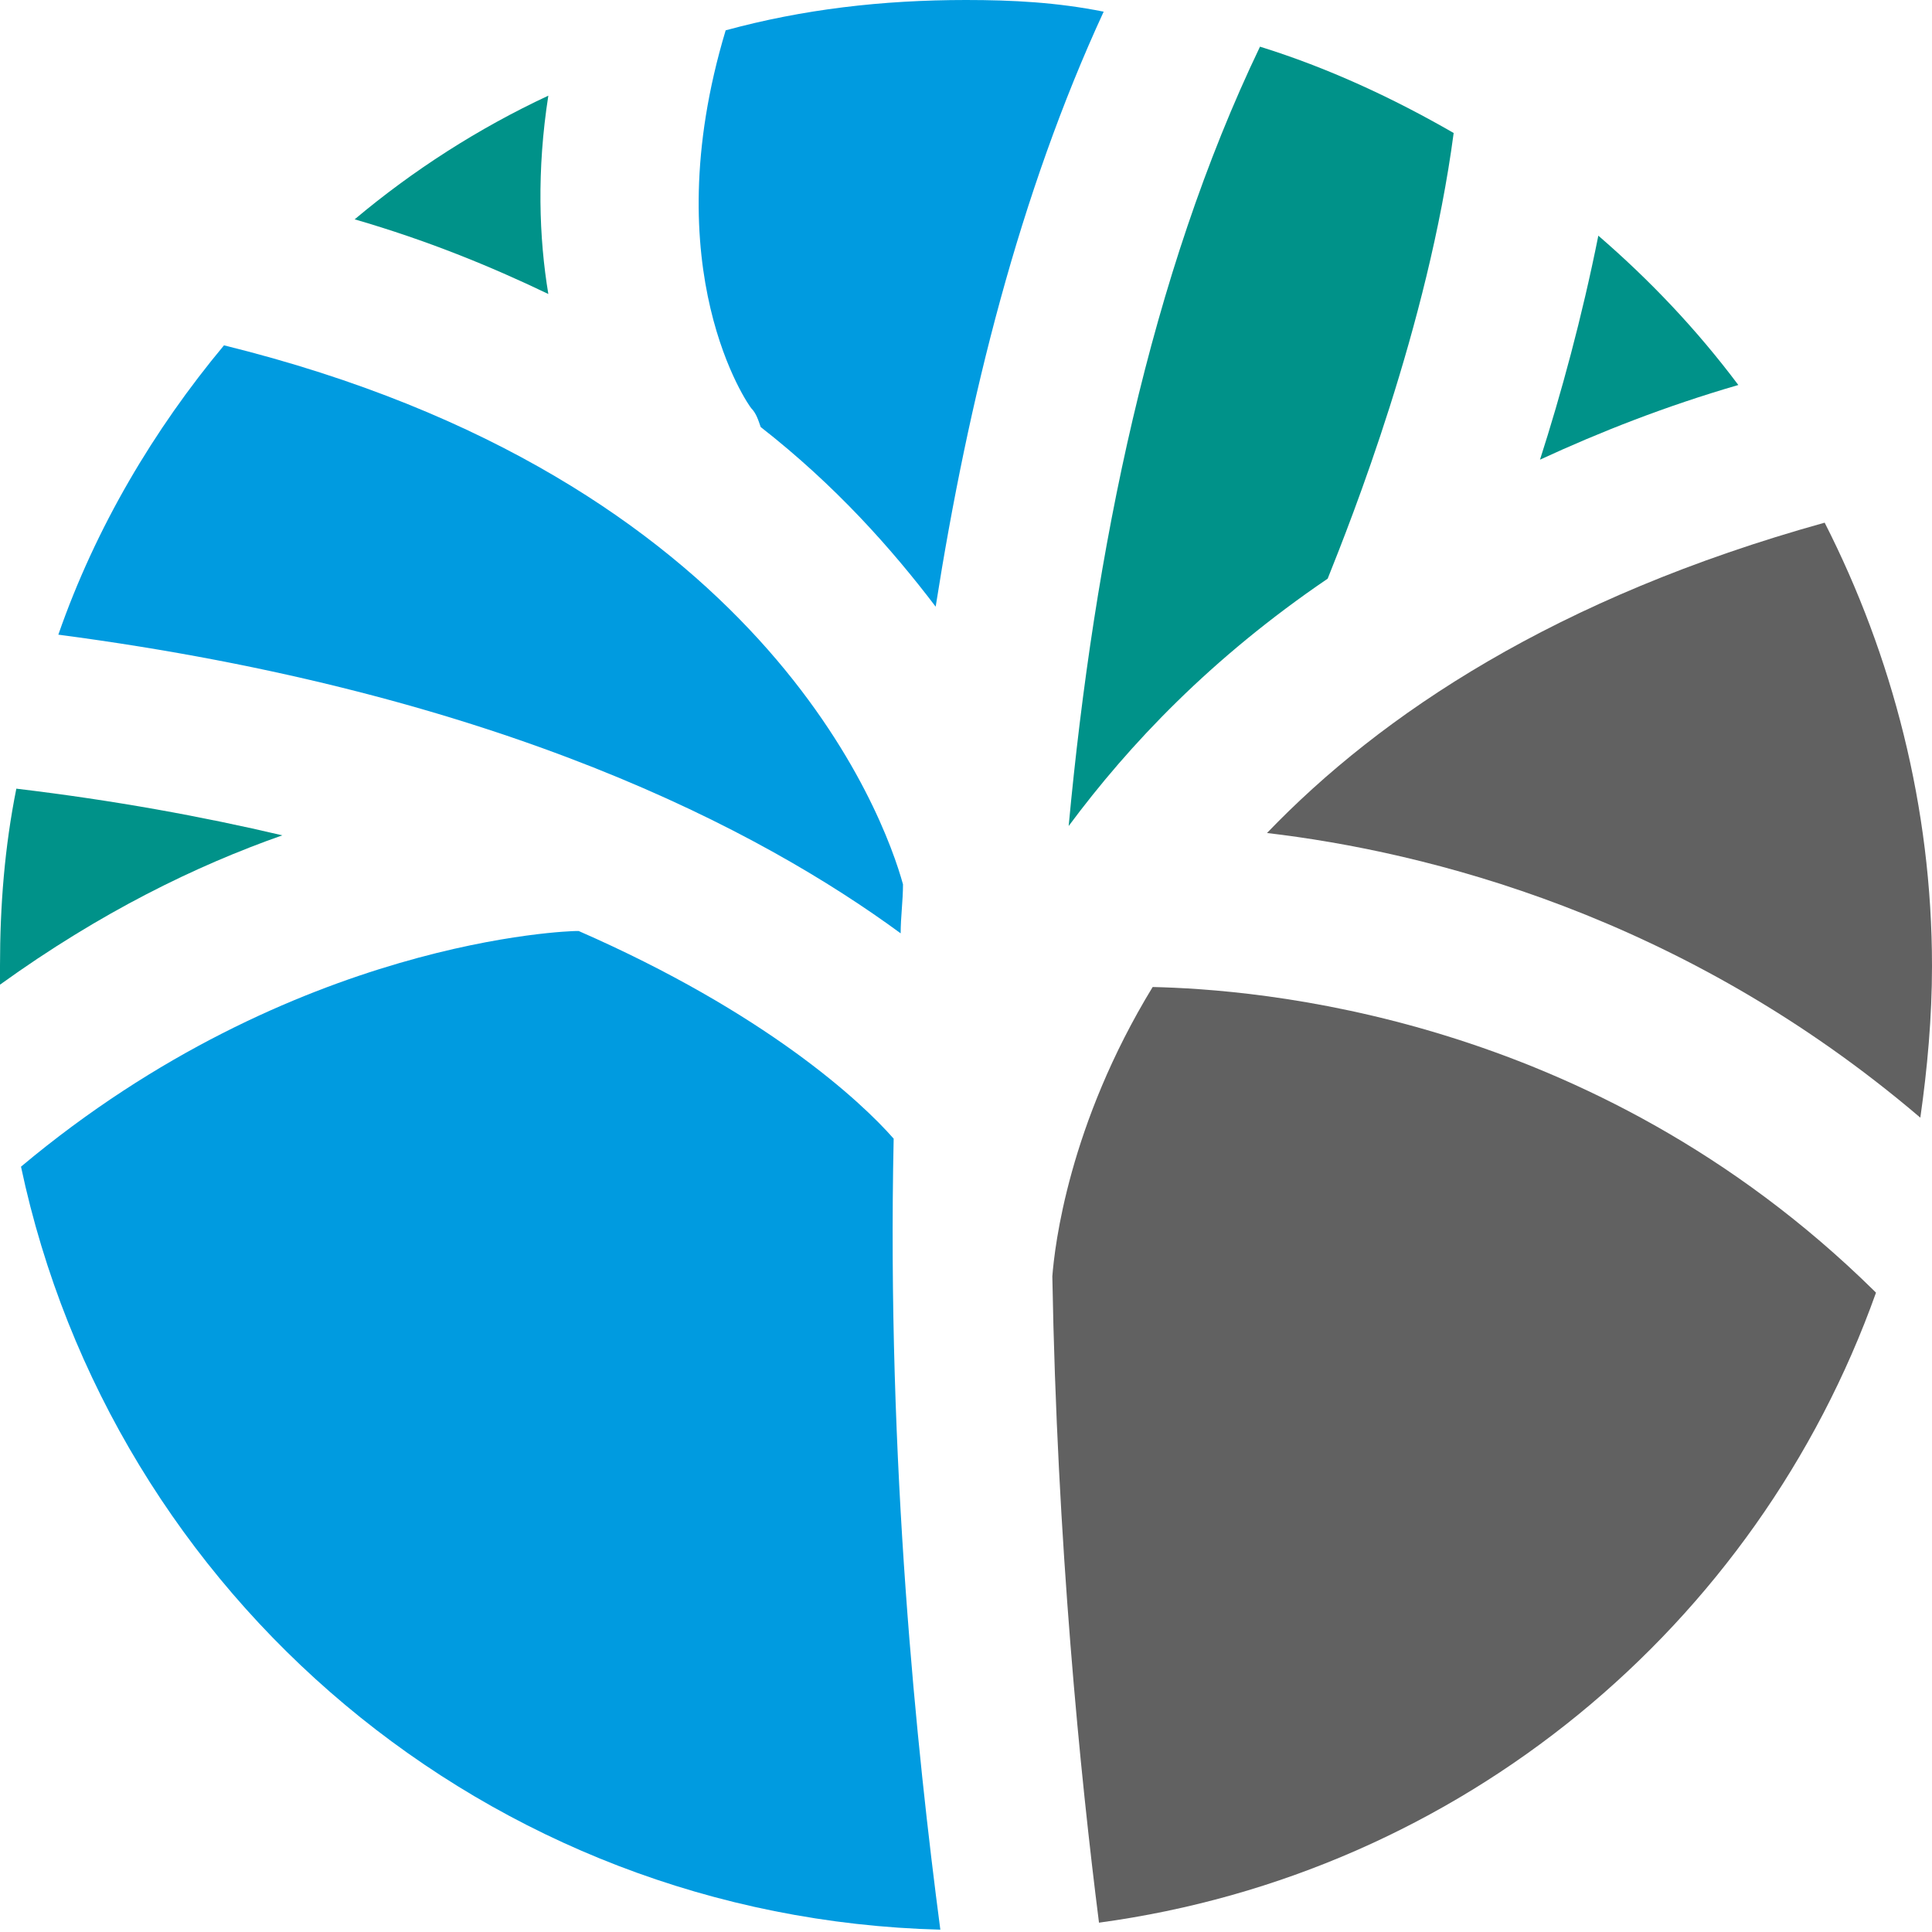
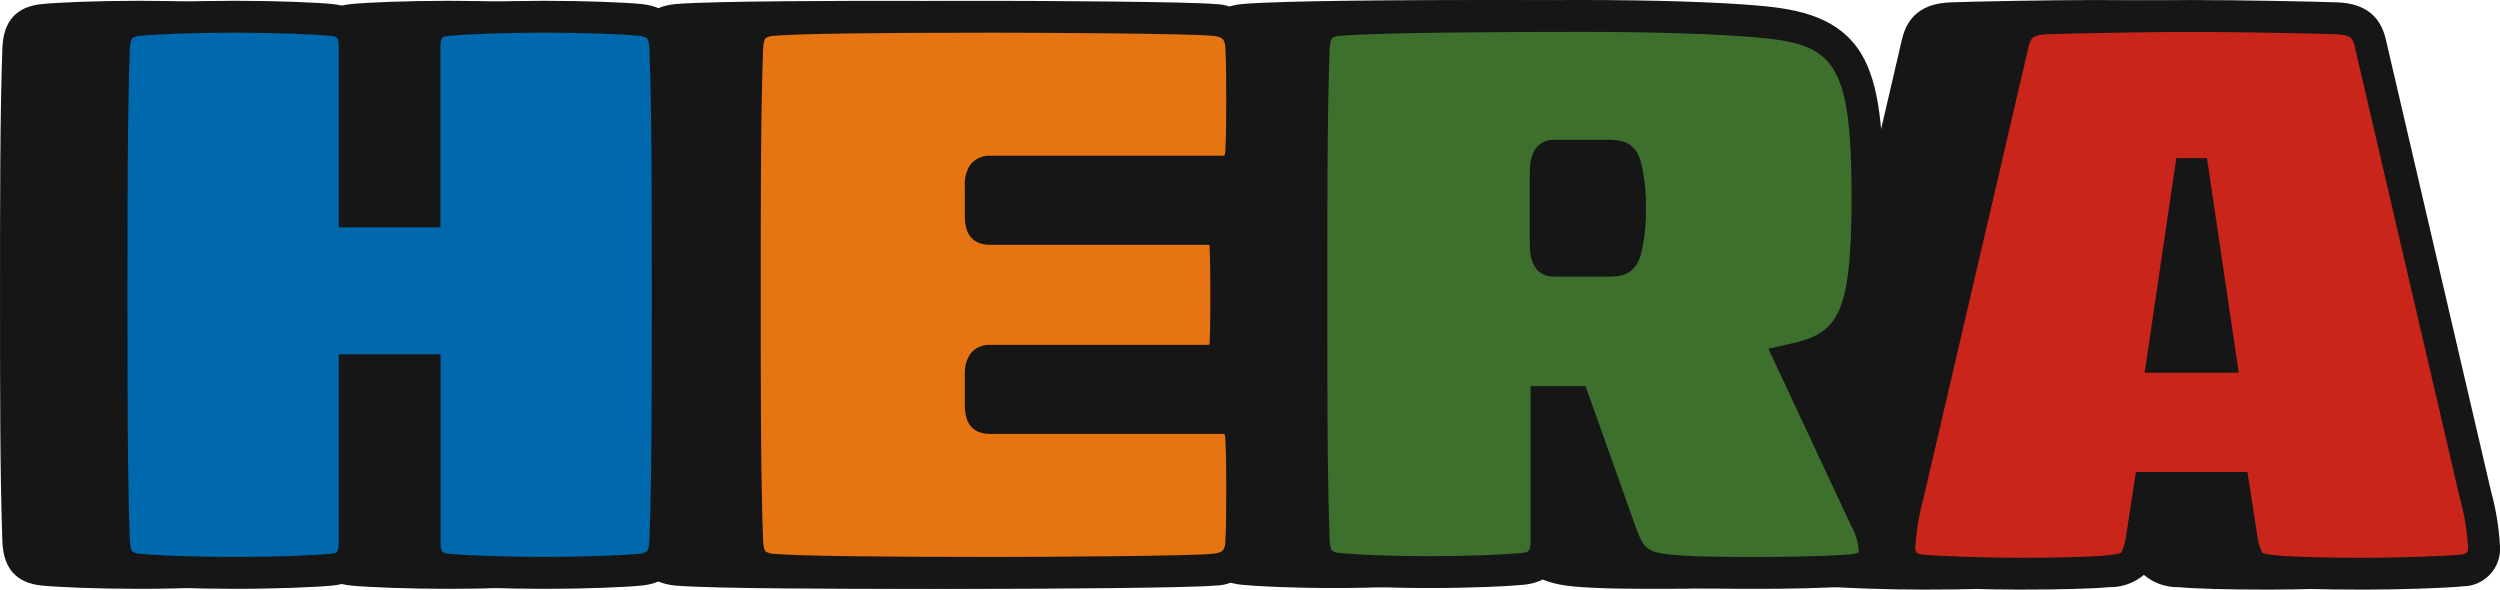
- <svg xmlns="http://www.w3.org/2000/svg" enable-background="new 0 0 82.8 82.8" version="1.1" viewBox="0 0 82.8 82.8" xml:space="preserve">
-   <style type="text/css">
- 	.st0{fill:#009289;}
- 	.st1{fill:#616161;}
- 	.st2{fill:#009BE0;}
- </style>
-   <path class="st0" d="m54 2c2.9 0.9 5.7 2.2 8.3 3.7-1.1 8.3-4.4 16.6-5.4 19.1-5 3.4-8.5 7.1-11.1 10.6 1.1-11.8 3.5-23.6 8.2-33.4z" />
-   <path class="st0" d="m74.5 16.5c-3.1 0.9-5.9 2-8.5 3.2 0.9-2.8 1.8-6.1 2.5-9.6 2.2 1.9 4.2 4 6 6.4z" />
-   <path class="st1" d="m80.4 55.4c-5.1 14.3-17.8 24.9-33.3 27-0.8-6.3-1.8-16.3-2-27.7 0.1-1.3 0.7-6.5 4.3-12.4 4.3 0.1 18.8 1.1 30.9 13l0.1 0.1z" />
-   <path class="st1" d="m82.8 41.4c0 2.2-0.2 4.4-0.5 6.5-10.2-8.7-21.2-11.4-28-12.2 4.9-5.1 12.4-10.1 23.9-13.3 2.9 5.7 4.6 12.2 4.6 19z" />
-   <path class="st0" d="m23.5 12.6c-2.5-1.2-5.2-2.3-8.3-3.2 2.5-2.1 5.3-3.9 8.3-5.3-0.5 3.2-0.4 6.1 0 8.5z" />
-   <path class="st2" d="m38.3 48.8c-1.4-1.6-5.5-5.4-13.5-8.9h-0.1c-0.2 0-12.1 0.3-23.8 10.1 3.9 18.4 20 32.2 39.4 32.7-1-7.6-2.3-20-2-33.9zm-28.7-34c-3 3.6-5.5 7.8-7.1 12.4 19 2.5 30.1 8.4 36.1 12.8 0-0.7 0.1-1.4 0.1-2.1-0.8-2.9-6-17.4-29.1-23.1zm31.8-14.8c-3.6 0-7 0.4-10.3 1.3-3.1 10.3 1 16.1 1.1 16.2 0.2 0.2 0.3 0.5 0.4 0.8 3.2 2.5 5.6 5.2 7.5 7.7 1.4-8.9 3.6-17.7 7.2-25.5-2-0.4-3.9-0.5-5.9-0.5z" />
-   <path class="st0" d="m12.1 35.8c-3.7 1.3-7.8 3.3-12.1 6.4v-0.8c0-2.6 0.2-5.1 0.7-7.6 4.2 0.5 8 1.2 11.4 2z" />
+ <svg xmlns="http://www.w3.org/2000/svg" width="212" height="50" viewBox="0 0 212 50">
+   <defs>
+     <style>.a{fill:#161616;}.b{fill:#0068ac;}.c{fill:#e67413;}.d{fill:#3e702d;}.e{fill:#ca251b;}</style>
+   </defs>
+   <g transform="translate(1.35 1.352)">
+     <path class="a" d="M48.572,11.141c1.347-.135,4.715-.27,8.152-.27,3.368,0,6.738.135,8.085.27,1.415.135,2.088.742,2.157,2.425.2,5.458.2,13,.2,20.887,0,8.018,0,15.43-.2,20.887-.068,1.685-.742,2.29-2.157,2.425-1.347.135-4.717.27-8.085.27-3.437,0-6.805-.135-8.152-.27-1.415-.135-2.022-.74-2.022-2.425V40.854h-5.93V55.339c0,1.685-.6,2.29-2.02,2.425-1.348.135-4.717.27-8.153.27-3.368,0-6.737-.135-8.085-.27-1.415-.135-2.088-.74-2.155-2.425C20,49.883,20,42.471,20,34.453c0-7.883,0-15.428.2-20.887.067-1.683.74-2.29,2.155-2.425,1.348-.135,4.717-.27,8.085-.27,3.437,0,6.805.135,8.153.27,1.415.135,2.02.742,2.02,2.425V27.379h5.93V13.566C46.551,11.883,47.157,11.276,48.572,11.141Z" transform="translate(-20.004 -10.804)" />
+     <path class="a" d="M94.454,46.783c.067,1.347.067,2.695.067,4.177s0,3.032-.067,4.38A2.246,2.246,0,0,1,92.1,57.764c-2.022.2-15.025.27-18.6.27-3.705,0-15.63,0-18.8-.27-1.415-.135-2.088-.74-2.157-2.425-.2-5.457-.2-13-.2-20.887s0-15.428.2-20.887c.068-1.683.742-2.29,2.157-2.425,3.167-.27,15.092-.27,18.8-.27,3.572,0,16.575.068,18.6.27a2.247,2.247,0,0,1,2.358,2.425c.067,1.348.067,2.9.067,4.38s0,2.83-.067,4.177c-.068,1.415-.472,1.887-1.685,1.887H73.162c-.607,0-.808.27-.808,1.213v2.56c0,.943.2,1.078.808,1.078H91.421c1.147,0,1.618.2,1.685,1.347.068,1.348.068,2.9.068,4.245s0,2.9-.068,4.245c-.067,1.145-.538,1.347-1.685,1.347H73.162c-.607,0-.808.27-.808,1.213v2.56c0,.943.2,1.078.808,1.078H92.769C93.982,44.9,94.386,45.368,94.454,46.783Z" transform="translate(1.355 -10.804)" />
+     <path class="a" d="M129.056,56.241a1.323,1.323,0,0,1-.337,1.012,2.8,2.8,0,0,1-1.887.607c-1.887.135-4.918.2-7.545.2s-5.525,0-7.615-.2c-2.56-.27-3.3-.877-4.177-3.3l-3.908-10.982h-2.357V55.3c0,1.683-.675,2.29-2.09,2.425-1.347.135-4.447.27-7.882.27-3.3,0-6.267-.135-7.613-.27-1.415-.135-2.09-.742-2.157-2.425-.2-5.458-.2-12.87-.2-20.887,0-7.883,0-15.362.2-20.82.067-1.683.742-2.29,2.157-2.425,3.1-.27,13-.337,20.548-.337,5.188,0,11.05.135,14.89.472,7.95.673,9.365,3.437,9.365,14.957,0,10.308-1.28,12.6-6.467,13.745l6.332,13.542A6.042,6.042,0,0,1,129.056,56.241Zm-21.02-26.007a13.6,13.6,0,0,0,.268-3.1,13.611,13.611,0,0,0-.268-3.1c-.2-1.077-.4-1.347-1.415-1.347h-4.785c-.472,0-.673.4-.673,1.347v6.2c0,1.012.2,1.348.673,1.348h4.785C107.631,31.583,107.833,31.313,108.036,30.234Z" transform="translate(20.456 -10.831)" />
+     <ellipse class="a" cx="4.159" cy="5.257" rx="4.159" ry="5.257" transform="translate(150.296 26.191)" />
+     <ellipse class="a" cx="16.793" cy="5.257" rx="16.793" ry="5.257" transform="translate(77.353 9.871)" />
+     <ellipse class="a" cx="16.793" cy="5.257" rx="16.793" ry="5.257" transform="translate(77.353 26.191)" />
+     <path class="a" d="M160.911,55.838c0,1.213-.607,1.887-1.953,2.022s-5.122.268-8.22.268-6.132-.067-7.478-.2c-2.223-.2-2.562-.538-2.965-3.167l-.607-3.908h-7.142l-.607,3.908c-.4,2.628-.74,2.965-2.965,3.167-1.347.135-4.378.2-7.478.2s-6.872-.133-8.22-.268-1.953-.808-1.953-2.022a22.387,22.387,0,0,1,.742-4.447l8.893-38.2c.337-1.55,1.213-2.088,2.83-2.157s8.287-.2,12.33-.2,10.712.135,12.328.2,2.493.607,2.83,2.157l8.893,38.2A22.387,22.387,0,0,1,160.911,55.838Zm-27.22-16.1h4.852l-2.292-15.495h-.268Z" transform="translate(40.279 -10.831)" />
+   </g>
+   <path class="a" d="M57.264,59.926c-3.588,0-6.948-.143-8.287-.277-2.177-.207-3.238-1.44-3.238-3.77V42.744H42.512V55.879c0,2.33-1.062,3.563-3.243,3.77-1.333.133-4.693.277-8.282.277-3.545,0-6.88-.143-8.218-.277-2.177-.207-3.28-1.423-3.373-3.717-.2-5.485-.2-12.992-.2-20.94s0-15.453.2-20.937c.093-2.3,1.2-3.512,3.378-3.72,1.333-.133,4.668-.275,8.213-.275,3.588,0,6.948.142,8.287.275,2.177.208,3.238,1.442,3.238,3.77V26.568h3.227V14.106c0-2.327,1.06-3.56,3.242-3.77,1.34-.133,4.7-.275,8.283-.275,3.545,0,6.88.142,8.22.275,2.175.208,3.28,1.423,3.372,3.717.2,5.487.2,12.993.2,20.94s0,15.455-.2,20.937c-.092,2.3-1.2,3.513-3.378,3.72C64.144,59.783,60.809,59.926,57.264,59.926ZM39.811,40.043h8.632V55.879c0,1.005.122,1.015.8,1.08,1.3.13,4.652.263,8.025.263,3.332,0,6.658-.133,7.95-.262a1.342,1.342,0,0,0,.73-.21c.043-.045.183-.247.21-.925.2-5.428.2-12.912.2-20.833s0-15.4-.2-20.837c-.027-.675-.167-.875-.21-.922a1.323,1.323,0,0,0-.723-.208c-1.3-.13-4.625-.263-7.957-.263-3.373,0-6.727.133-8.018.263h-.007c-.675.065-.8.077-.8,1.08V29.269H39.811V14.106c0-1-.122-1.015-.8-1.08-1.3-.13-4.65-.263-8.025-.263-3.332,0-6.658.133-7.95.263a1.341,1.341,0,0,0-.73.208c-.042.047-.183.247-.21.927-.2,5.428-.2,12.91-.2,20.832s0,15.405.2,20.837c.027.675.168.877.21.922a1.334,1.334,0,0,0,.723.208c1.3.13,4.625.263,7.957.263,3.375,0,6.727-.133,8.018-.262.683-.067.805-.077.805-1.082Z" transform="translate(-19.194 -9.993)" />
+   <path class="a" d="M74.04,59.926c-3.88,0-15.688,0-18.912-.275l-.013,0c-2.182-.207-3.287-1.423-3.378-3.717-.2-5.485-.2-12.992-.2-20.94s0-15.453.2-20.937c.092-2.3,1.2-3.512,3.378-3.72l.013,0c3.223-.273,15.032-.273,18.912-.273,3.522,0,16.63.065,18.73.275a3.566,3.566,0,0,1,3.575,3.717c.068,1.368.068,2.927.068,4.433,0,1.473,0,2.863-.07,4.245-.037.782-.15,3.17-3.033,3.17H74.246v2.148H91.961c.788,0,2.88,0,3.035,2.62.068,1.393.068,2.95.068,4.323s0,2.932-.068,4.312a2.61,2.61,0,0,1-3.035,2.632H74.246v2.148H93.31c2.88,0,3,2.383,3.033,3.172.07,1.38.07,2.772.07,4.243,0,1.508,0,3.067-.07,4.447a3.56,3.56,0,0,1-3.578,3.7C90.67,59.859,77.561,59.926,74.04,59.926ZM55.365,56.959c2.07.175,8.353.263,18.675.263,4.507,0,16.615-.078,18.462-.262.917-.088,1.108-.278,1.142-1.135.067-1.328.067-2.852.067-4.327,0-1.5,0-2.795-.065-4.11v0a2.924,2.924,0,0,0-.072-.585,1.869,1.869,0,0,0-.263-.015H73.7c-1.433,0-2.16-.817-2.16-2.43V41.8a3,3,0,0,1,.412-1.722,1.992,1.992,0,0,1,1.748-.842H91.961c.143,0,.252,0,.332-.01l0-.067c.065-1.3.065-2.822.065-4.165s0-2.863-.067-4.177l0-.055c-.08,0-.188-.008-.332-.008H73.7c-1.433,0-2.16-.818-2.16-2.43v-2.56a2.993,2.993,0,0,1,.412-1.722A1.992,1.992,0,0,1,73.7,23.2H93.31a2.168,2.168,0,0,0,.263-.015,2.944,2.944,0,0,0,.072-.585c.065-1.317.065-2.613.065-4.113,0-1.473,0-3-.065-4.312-.035-.87-.227-1.062-1.137-1.148-1.853-.185-13.962-.263-18.468-.263-10.322,0-16.6.09-18.675.265a1.308,1.308,0,0,0-.717.207c-.043.047-.183.247-.212.927-.2,5.428-.2,12.91-.2,20.832s0,15.405.2,20.837c.028.675.168.877.212.922A1.3,1.3,0,0,0,55.365,56.959Zm18.9-15.522Z" transform="translate(2.164 -9.993)" />
+   <path class="a" d="M119.829,59.953c-2.622,0-5.59,0-7.745-.208-3.072-.323-4.262-1.263-5.317-4.188l-3.592-10.09h-.053V55.84c0,2.292-1.113,3.56-3.312,3.77-1.323.132-4.4.275-8.01.275-3.427,0-6.418-.143-7.748-.275-2.175-.208-3.28-1.423-3.372-3.717-.2-5.487-.2-12.993-.2-20.94,0-7.913,0-15.387.2-20.87.092-2.3,1.2-3.512,3.378-3.72,3.432-.3,14.428-.343,20.677-.343,6.085,0,11.555.173,15.008.477,3.412.29,6.83.982,8.7,4.055,1.582,2.6,1.9,6.613,1.9,12.248,0,9.152-.9,12.945-5.915,14.625l5.66,12.1a7.392,7.392,0,0,1,.862,3.255,2.688,2.688,0,0,1-.733,1.965,4.161,4.161,0,0,1-2.752,1C125.349,59.9,122.13,59.953,119.829,59.953ZM100.42,42.765h4.663l4.227,11.88c.7,1.948,1.017,2.2,3.045,2.41,2.013.195,4.913.195,7.473.195,2.835,0,5.758-.078,7.448-.2a2.79,2.79,0,0,0,.967-.177c0-.023,0-.055,0-.092a4.722,4.722,0,0,0-.617-2.13L120.584,39.59l1.648-.365c4.087-.9,5.407-2.065,5.407-12.425,0-11.73-1.54-13.052-8.127-13.61-3.383-.3-8.768-.467-14.777-.467-4.995,0-16.988.032-20.432.332a1.311,1.311,0,0,0-.713.207c-.042.047-.182.247-.21.927-.2,5.428-.2,12.878-.2,20.765,0,7.922,0,15.4.2,20.837.028.675.168.875.21.922a1.336,1.336,0,0,0,.725.208c1.272.127,4.152.263,7.485.263,3.362,0,6.442-.133,7.748-.263.705-.067.872-.083.872-1.08Zm6.742-9.29h-4.785c-.755,0-2.025-.352-2.025-2.7v-6.2c0-2.435,1.417-2.7,2.025-2.7h4.785c1.878,0,2.457.962,2.735,2.41a14.63,14.63,0,0,1,.3,3.388,14.6,14.6,0,0,1-.3,3.387C109.619,32.512,109.04,33.475,107.162,33.475Zm-4.107-2.7H107.2c.013-.065.03-.145.05-.245l.017-.078a12.289,12.289,0,0,0,.228-2.772,12.289,12.289,0,0,0-.228-2.772l-.017-.078q-.03-.15-.05-.245h-4.143Z" transform="translate(21.266 -10.02)" />
+   <path class="a" d="M151.279,60.02c-3.46,0-6.307-.078-7.613-.208a4.422,4.422,0,0,1-3.013-1.092,5.777,5.777,0,0,1-1.153-3.215l-.428-2.762h-4.825l-.43,2.763a5.763,5.763,0,0,1-1.152,3.213,4.441,4.441,0,0,1-3.025,1.093c-1.295.128-4.142.207-7.6.207-2.978,0-6.882-.128-8.353-.277a3.18,3.18,0,0,1-3.172-3.365,22.464,22.464,0,0,1,.778-4.762l8.89-38.183c.452-2.063,1.79-3.113,4.092-3.21,1.648-.068,8.278-.2,12.387-.2s10.737.135,12.385.2c2.3.1,3.64,1.147,4.092,3.21l8.892,38.192a22.424,22.424,0,0,1,.777,4.753,3.18,3.18,0,0,1-3.172,3.365C158.16,59.892,154.257,60.02,151.279,60.02Zm-19.35-9.978h9.458l.783,5.052a6.046,6.046,0,0,0,.448,1.773c.053.055.292.162,1.3.255,1.217.122,4.032.2,7.357.2,3.123,0,6.845-.14,8.085-.263.737-.073.737-.238.737-.677a20.967,20.967,0,0,0-.7-4.132l-8.9-38.23c-.163-.752-.342-1.042-1.565-1.093-1.588-.065-8.272-.2-12.273-.2s-10.687.135-12.273.2c-1.225.052-1.4.342-1.567,1.093l0,.02-8.893,38.2a20.9,20.9,0,0,0-.707,4.14c0,.438,0,.6.737.677,1.24.123,4.962.263,8.085.263,3.325,0,6.14-.075,7.345-.2,1.023-.093,1.263-.2,1.315-.255a6.048,6.048,0,0,0,.448-1.772Zm8.72-8.415h-7.982l2.69-18.2h2.6Zm-4.85-2.7h1.718l-.858-5.817Z" transform="translate(41.088 -10.02)" />
+   <g transform="translate(9.458 1.352)">
+     <path class="b" d="M53.436,11.141c1.348-.135,4.717-.27,8.153-.27,3.368,0,6.737.135,8.085.27,1.415.135,2.088.742,2.155,2.425.2,5.458.2,13,.2,20.887,0,8.018,0,15.43-.2,20.887-.067,1.685-.74,2.29-2.155,2.425-1.348.135-4.717.27-8.085.27-3.437,0-6.805-.135-8.153-.27-1.413-.135-2.02-.74-2.02-2.425V40.854h-5.93V55.339c0,1.685-.607,2.29-2.02,2.425-1.348.135-4.717.27-8.153.27-3.368,0-6.737-.135-8.085-.27-1.415-.135-2.088-.74-2.155-2.425-.2-5.457-.2-12.868-.2-20.887,0-7.883,0-15.428.2-20.887.067-1.683.74-2.29,2.155-2.425,1.348-.135,4.717-.27,8.085-.27,3.437,0,6.8.135,8.153.27,1.413.135,2.02.742,2.02,2.425V27.379h5.93V13.566C51.416,11.883,52.022,11.276,53.436,11.141Z" transform="translate(-24.869 -10.804)" />
+     <path class="c" d="M99.317,46.783c.068,1.347.068,2.695.068,4.177s0,3.032-.068,4.38a2.245,2.245,0,0,1-2.357,2.425c-2.022.2-15.025.27-18.6.27-3.705,0-15.63,0-18.8-.27-1.415-.135-2.09-.74-2.157-2.425-.2-5.457-.2-13-.2-20.887s0-15.428.2-20.887c.067-1.683.742-2.29,2.157-2.425,3.167-.27,15.092-.27,18.8-.27,3.572,0,16.575.068,18.6.27a2.246,2.246,0,0,1,2.357,2.425c.068,1.348.068,2.9.068,4.38s0,2.83-.068,4.177c-.067,1.415-.472,1.887-1.683,1.887H78.027c-.607,0-.808.27-.808,1.213v2.56c0,.943.2,1.078.808,1.078H96.286c1.147,0,1.618.2,1.685,1.347.067,1.348.067,2.9.067,4.245s0,2.9-.067,4.245c-.067,1.145-.538,1.347-1.685,1.347H78.027c-.607,0-.808.27-.808,1.213v2.56c0,.943.2,1.078.808,1.078H97.634C98.846,44.9,99.251,45.368,99.317,46.783Z" transform="translate(-3.51 -10.804)" />
+     <path class="d" d="M133.921,56.241a1.323,1.323,0,0,1-.337,1.012,2.8,2.8,0,0,1-1.887.607c-1.887.135-4.918.2-7.547.2s-5.523,0-7.613-.2c-2.56-.27-3.3-.877-4.177-3.3l-3.908-10.982h-2.358V55.3c0,1.683-.673,2.29-2.088,2.425-1.347.135-4.447.27-7.882.27-3.3,0-6.267-.135-7.613-.27-1.415-.135-2.09-.742-2.157-2.425-.2-5.458-.2-12.87-.2-20.887,0-7.883,0-15.362.2-20.82.067-1.683.742-2.29,2.157-2.425,3.1-.27,13-.337,20.548-.337,5.188,0,11.05.135,14.89.472,7.95.673,9.365,3.437,9.365,14.957,0,10.308-1.28,12.6-6.468,13.745l6.333,13.542A6.042,6.042,0,0,1,133.921,56.241ZM112.9,30.234a13.49,13.49,0,0,0,.27-3.1,13.506,13.506,0,0,0-.27-3.1c-.2-1.077-.4-1.347-1.415-1.347H106.7c-.472,0-.673.4-.673,1.347v6.2c0,1.012.2,1.348.673,1.348h4.783C112.5,31.583,112.7,31.313,112.9,30.234Z" transform="translate(15.591 -10.831)" />
+     <path class="e" d="M165.776,55.838c0,1.213-.607,1.887-1.955,2.022s-5.12.268-8.218.268-6.132-.067-7.48-.2c-2.223-.2-2.56-.538-2.963-3.167l-.607-3.908h-7.142l-.607,3.908c-.4,2.628-.742,2.965-2.965,3.167-1.347.135-4.378.2-7.478.2s-6.872-.133-8.22-.268-1.953-.808-1.953-2.022a22.387,22.387,0,0,1,.742-4.447l8.893-38.2c.337-1.55,1.212-2.088,2.83-2.157s8.287-.2,12.328-.2,10.713.135,12.33.2,2.493.607,2.83,2.157l8.893,38.2A22.388,22.388,0,0,1,165.776,55.838Zm-27.22-16.1h4.852l-2.292-15.495h-.268Z" transform="translate(35.414 -10.831)" />
+   </g>
+   <g transform="translate(8.107)">
+     <path class="a" d="M62.13,59.926c-3.588,0-6.948-.143-8.287-.277-2.177-.207-3.238-1.44-3.238-3.77V42.744H47.378V55.879c0,2.33-1.062,3.563-3.245,3.77-1.332.133-4.692.277-8.28.277-3.545,0-6.88-.143-8.22-.277-2.175-.207-3.28-1.423-3.372-3.717-.2-5.485-.2-12.992-.2-20.94s0-15.453.2-20.937c.092-2.3,1.2-3.512,3.378-3.72,1.333-.133,4.668-.275,8.213-.275,3.588,0,6.948.142,8.287.275,2.177.208,3.238,1.442,3.238,3.77V26.568H50.6V14.106c0-2.327,1.06-3.56,3.242-3.77,1.34-.133,4.7-.275,8.283-.275,3.545,0,6.88.142,8.22.275,2.175.208,3.28,1.423,3.372,3.717.2,5.487.2,12.993.2,20.94s0,15.455-.2,20.937c-.092,2.3-1.2,3.513-3.378,3.72C69.01,59.783,65.675,59.926,62.13,59.926ZM44.676,40.043h8.632V55.879c0,1.005.122,1.015.8,1.08,1.3.13,4.652.263,8.025.263,3.332,0,6.658-.133,7.95-.262a1.348,1.348,0,0,0,.73-.21c.043-.045.183-.247.21-.925.2-5.428.2-12.912.2-20.833s0-15.4-.2-20.837c-.027-.675-.167-.875-.21-.922a1.328,1.328,0,0,0-.723-.208c-1.3-.13-4.625-.263-7.957-.263-3.373,0-6.727.133-8.018.263H54.1c-.675.065-.8.077-.8,1.08V29.269H44.676V14.106c0-1-.123-1.015-.8-1.08-1.3-.13-4.652-.263-8.025-.263-3.332,0-6.658.133-7.95.263a1.336,1.336,0,0,0-.73.208c-.043.047-.183.247-.21.927-.2,5.428-.2,12.91-.2,20.832s0,15.405.2,20.837c.027.675.167.877.21.922a1.328,1.328,0,0,0,.723.208c1.3.13,4.625.263,7.957.263,3.373,0,6.727-.133,8.018-.262.682-.067.805-.077.805-1.082Z" transform="translate(-24.058 -9.993)" />
+     <path class="a" d="M78.9,59.926c-3.88,0-15.688,0-18.912-.275l-.013,0c-2.182-.207-3.287-1.423-3.378-3.717-.2-5.485-.2-12.992-.2-20.94s0-15.453.2-20.937c.092-2.3,1.2-3.512,3.378-3.72l.013,0c3.223-.273,15.032-.273,18.912-.273,3.522,0,16.63.065,18.73.275a3.568,3.568,0,0,1,3.575,3.717c.068,1.368.068,2.927.068,4.433,0,1.473,0,2.863-.07,4.245-.037.782-.15,3.17-3.033,3.17H79.111v2.148H96.826c.788,0,2.88,0,3.033,2.62.07,1.393.07,2.95.07,4.323s0,2.932-.068,4.312a2.61,2.61,0,0,1-3.035,2.632H79.111v2.148H98.175c2.878,0,3,2.383,3.033,3.172.07,1.38.07,2.772.07,4.243,0,1.508,0,3.067-.07,4.447a3.561,3.561,0,0,1-3.58,3.7C95.535,59.859,82.426,59.926,78.9,59.926ZM60.23,56.959c2.07.175,8.353.263,18.675.263,4.507,0,16.615-.078,18.462-.262.917-.088,1.108-.278,1.142-1.135.067-1.328.067-2.852.067-4.327,0-1.5,0-2.795-.065-4.11v0a2.925,2.925,0,0,0-.072-.585,1.869,1.869,0,0,0-.263-.015H78.568c-1.433,0-2.16-.817-2.16-2.43V41.8a3,3,0,0,1,.412-1.722,1.992,1.992,0,0,1,1.748-.842H96.826c.143,0,.252,0,.332-.01l.005-.067c.065-1.3.065-2.822.065-4.165s0-2.863-.067-4.177l0-.055c-.08,0-.188-.008-.332-.008H78.568c-1.433,0-2.16-.818-2.16-2.43v-2.56a2.993,2.993,0,0,1,.412-1.722,1.989,1.989,0,0,1,1.748-.842H98.175a2.168,2.168,0,0,0,.263-.015,2.945,2.945,0,0,0,.072-.585c.065-1.317.065-2.613.065-4.113,0-1.473,0-3-.065-4.312-.035-.87-.227-1.062-1.137-1.148-1.853-.185-13.962-.263-18.468-.263-10.322,0-16.6.09-18.675.265a1.32,1.32,0,0,0-.718.207c-.042.047-.182.247-.21.927-.2,5.428-.2,12.91-.2,20.832s0,15.405.2,20.837c.028.675.168.877.21.922A1.317,1.317,0,0,0,60.23,56.959Zm18.9-15.522Z" transform="translate(-2.699 -9.993)" />
+     <path class="a" d="M124.692,59.953c-2.62,0-5.59,0-7.743-.208-3.072-.323-4.262-1.263-5.318-4.188l-3.59-10.09h-.053V55.84c0,2.292-1.113,3.56-3.312,3.77-1.323.132-4.4.275-8.01.275-3.427,0-6.418-.143-7.748-.275-2.175-.208-3.28-1.423-3.372-3.717-.2-5.487-.2-12.993-.2-20.94,0-7.913,0-15.387.2-20.87.092-2.3,1.2-3.512,3.378-3.72,3.432-.3,14.427-.343,20.677-.343,6.083,0,11.553.173,15.008.477,3.412.29,6.83.982,8.7,4.055,1.58,2.6,1.9,6.613,1.9,12.248,0,9.152-.9,12.945-5.917,14.625l5.66,12.1a7.376,7.376,0,0,1,.863,3.255,2.688,2.688,0,0,1-.733,1.965,4.164,4.164,0,0,1-2.752,1C130.214,59.9,127,59.953,124.692,59.953ZM105.285,42.765h4.662l4.228,11.88c.7,1.948,1.017,2.2,3.045,2.41,2.013.195,4.913.195,7.472.195,2.837,0,5.76-.078,7.45-.2a2.789,2.789,0,0,0,.967-.177c0-.023,0-.055,0-.092a4.722,4.722,0,0,0-.617-2.13L125.449,39.59l1.648-.365c4.087-.9,5.407-2.065,5.407-12.425,0-11.73-1.54-13.052-8.127-13.61-3.383-.3-8.768-.467-14.777-.467-5,0-16.988.032-20.432.332a1.311,1.311,0,0,0-.713.207c-.042.047-.183.247-.21.927-.2,5.428-.2,12.878-.2,20.765,0,7.922,0,15.4.2,20.837.027.675.168.875.21.922a1.334,1.334,0,0,0,.723.208c1.272.127,4.152.263,7.487.263,3.362,0,6.442-.133,7.748-.263.7-.067.872-.083.872-1.08Zm6.74-9.29h-4.783c-.757,0-2.025-.352-2.025-2.7v-6.2c0-2.435,1.417-2.7,2.025-2.7h4.783c1.88,0,2.458.962,2.737,2.41a14.63,14.63,0,0,1,.3,3.388,14.6,14.6,0,0,1-.3,3.387C114.484,32.512,113.905,33.475,112.025,33.475Zm-4.1-2.7h4.142c.015-.065.032-.145.05-.245l.018-.078a12.287,12.287,0,0,0,.228-2.772,12.287,12.287,0,0,0-.228-2.772l-.018-.078q-.027-.15-.05-.245H107.92Z" transform="translate(16.402 -10.02)" />
+     <path class="a" d="M156.144,60.02c-3.46,0-6.307-.078-7.613-.208a4.422,4.422,0,0,1-3.013-1.092,5.777,5.777,0,0,1-1.153-3.215l-.428-2.762H139.11l-.43,2.763a5.763,5.763,0,0,1-1.152,3.213,4.441,4.441,0,0,1-3.025,1.093c-1.3.128-4.142.207-7.6.207-2.978,0-6.883-.128-8.353-.277a3.18,3.18,0,0,1-3.172-3.365,22.463,22.463,0,0,1,.778-4.762l8.89-38.183c.452-2.063,1.79-3.113,4.092-3.21,1.648-.068,8.278-.2,12.385-.2s10.738.135,12.387.2c2.3.1,3.64,1.147,4.092,3.21l8.892,38.192a22.423,22.423,0,0,1,.777,4.753,3.18,3.18,0,0,1-3.172,3.365C163.025,59.892,159.122,60.02,156.144,60.02Zm-19.35-9.978h9.458l.783,5.052a6.047,6.047,0,0,0,.448,1.773c.052.055.292.162,1.3.255,1.217.122,4.032.2,7.357.2,3.123,0,6.843-.14,8.085-.263.737-.073.737-.238.737-.677a20.966,20.966,0,0,0-.7-4.132l-8.9-38.23c-.163-.752-.342-1.042-1.567-1.093-1.587-.065-8.272-.2-12.273-.2s-10.685.135-12.273.2c-1.223.052-1.4.342-1.565,1.093l-.005.02-8.893,38.2a20.99,20.99,0,0,0-.7,4.14c0,.438,0,.6.737.677,1.24.123,4.962.263,8.085.263,3.325,0,6.138-.075,7.345-.2,1.023-.093,1.262-.2,1.315-.255a6.049,6.049,0,0,0,.448-1.772Zm8.72-8.415h-7.982l2.69-18.2h2.6Zm-4.85-2.7h1.718l-.86-5.817Z" transform="translate(36.225 -10.02)" />
+   </g>
</svg>
